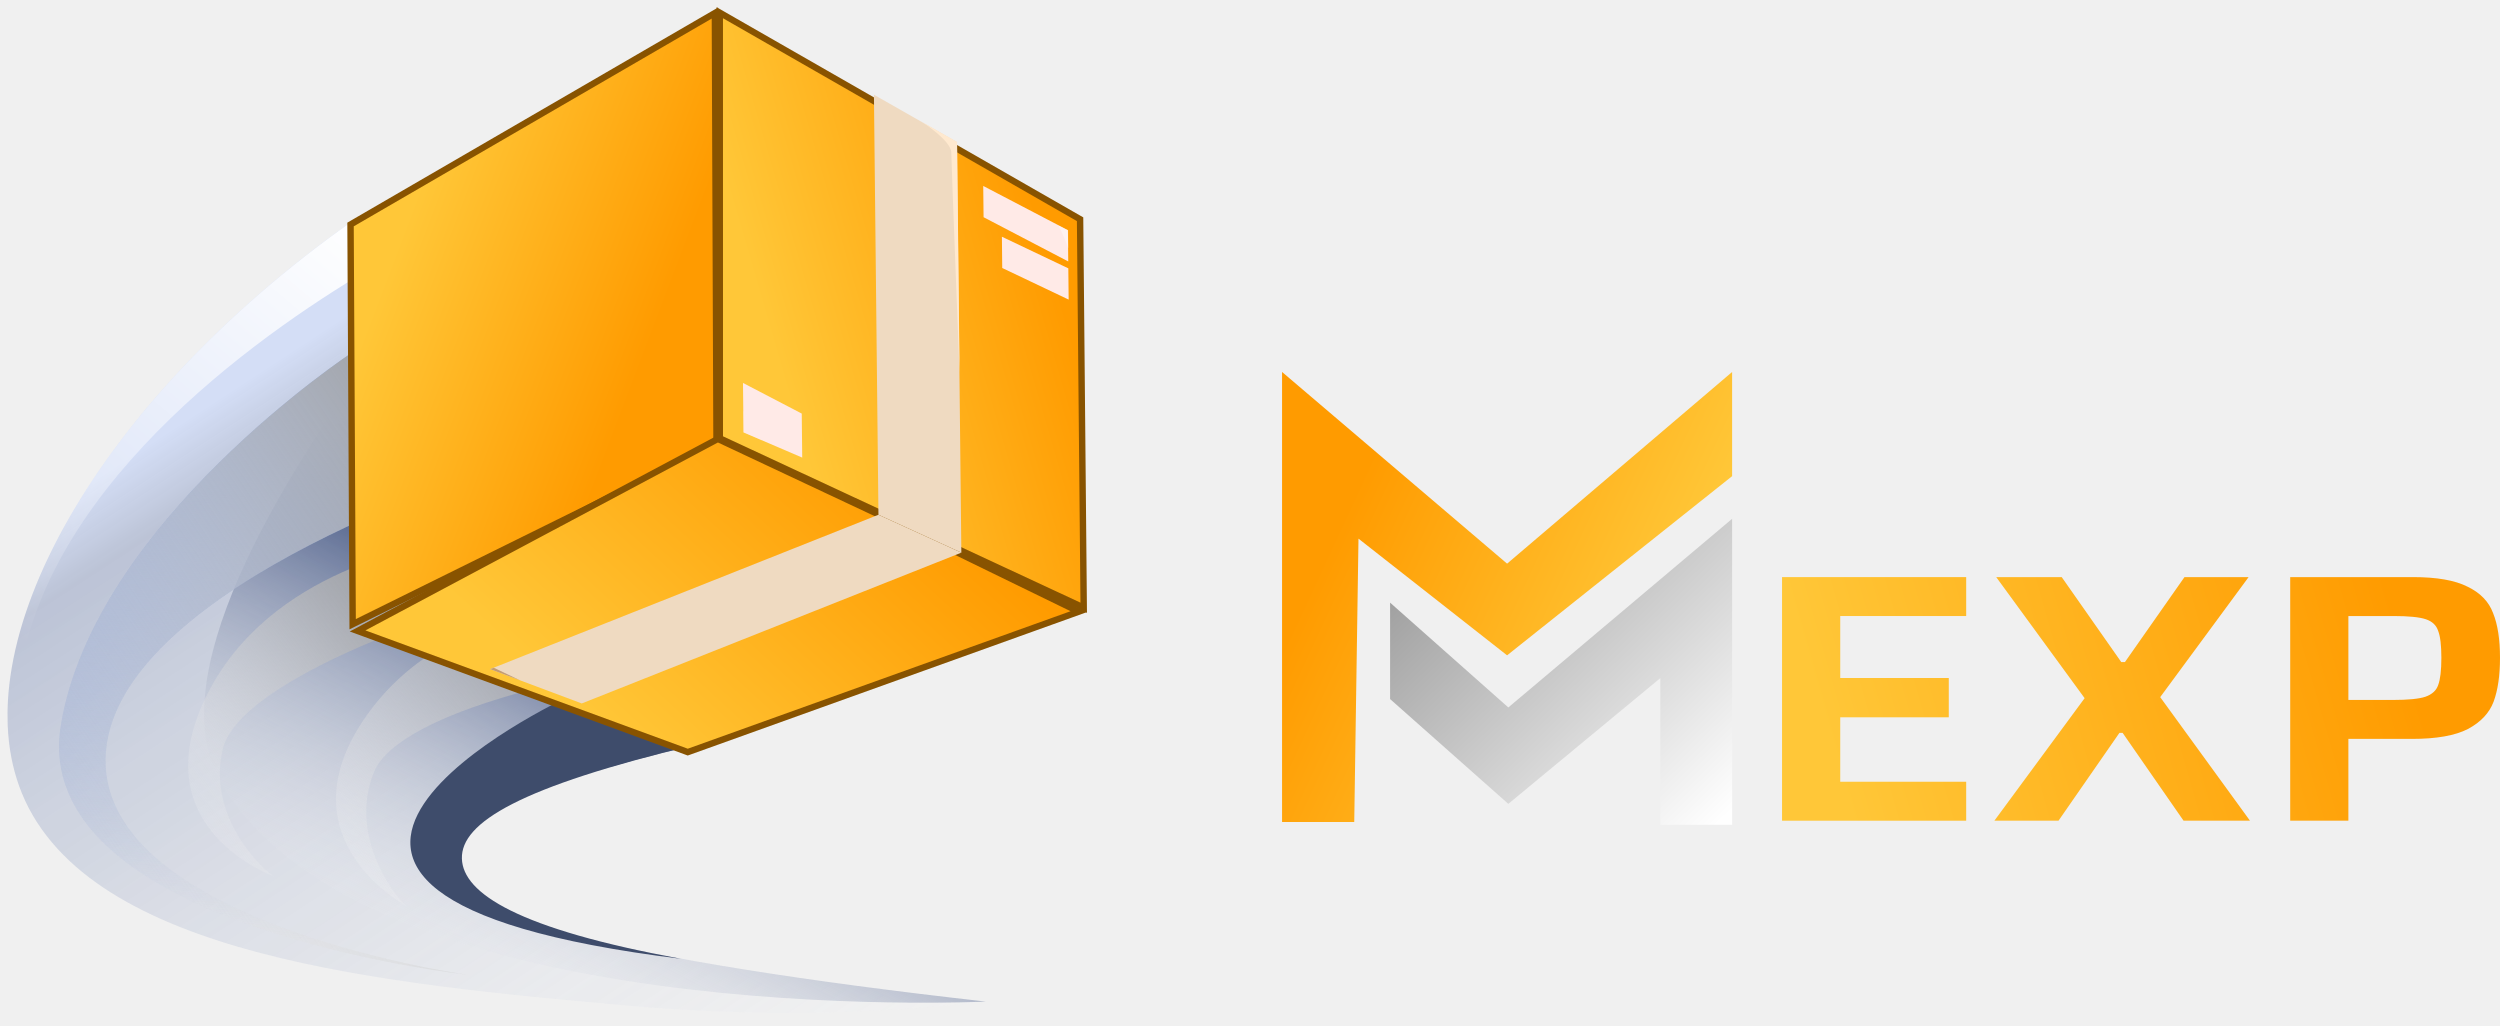
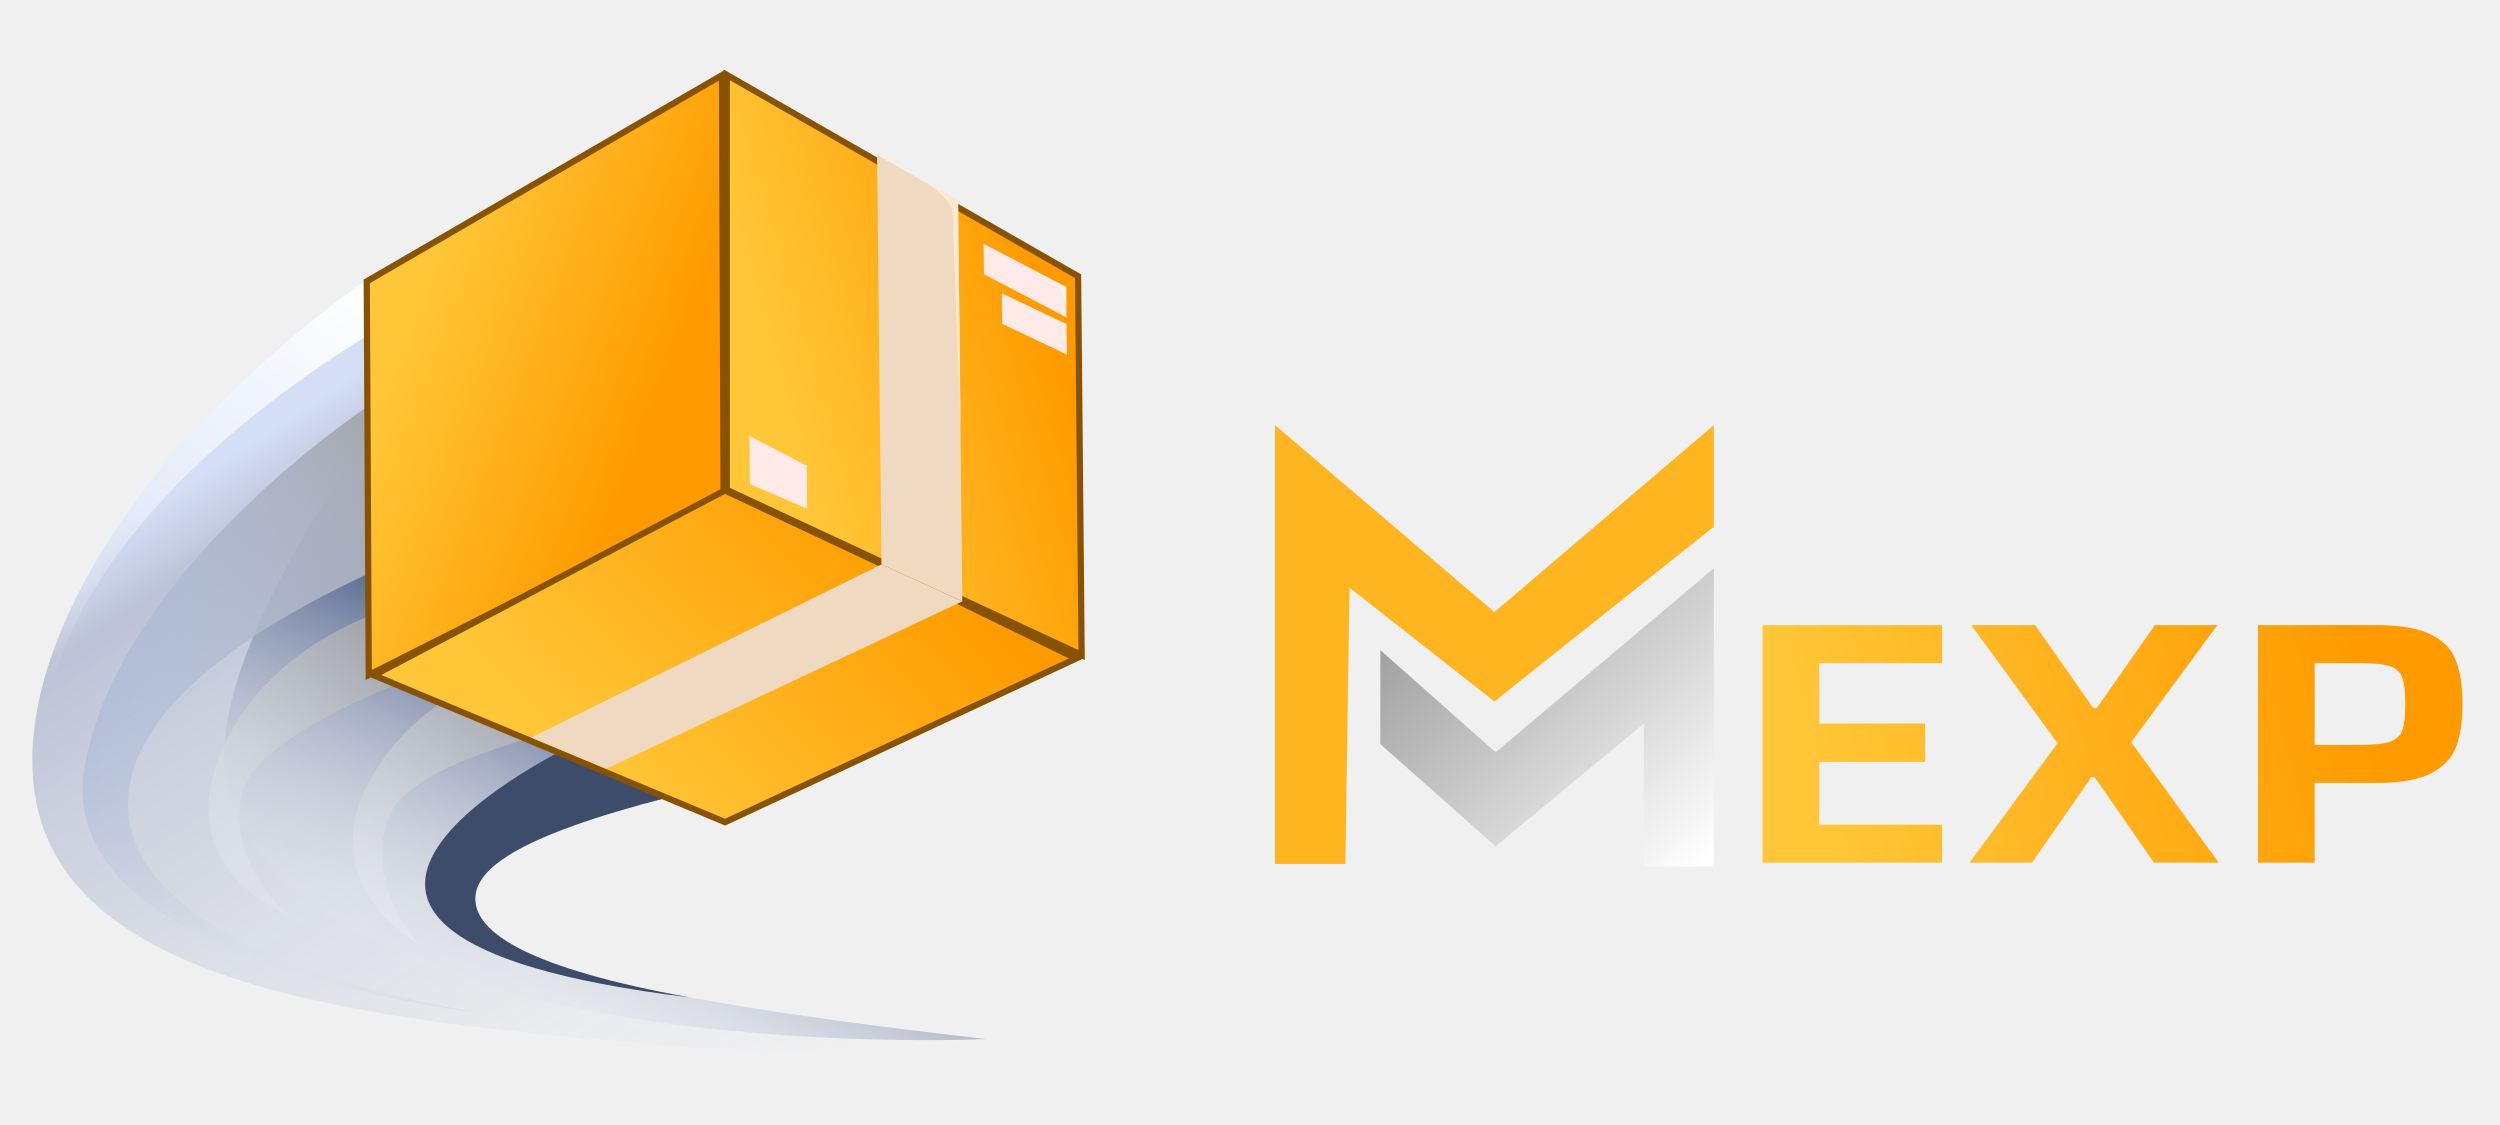
- <svg xmlns="http://www.w3.org/2000/svg" width="195" height="80" viewBox="0 0 195 80" fill="none">
-   <path d="M117.553 43.965L100.001 29.014V64.118H105.631L105.962 42.015L117.553 51.116L135.105 37.14V29.014L117.553 43.965Z" fill="url(#paint0_linear)" />
-   <path d="M117.649 55.181L108.427 47.006V54.527L117.649 62.702L129.506 52.892V64.337H135.106V40.466L117.649 55.181Z" fill="url(#paint1_linear)" />
-   <path d="M139 64.014V45.014H153.363V48.051H143.538V52.884H152.005V55.95H143.538V60.976H153.363V64.014H139Z" fill="url(#paint2_linear)" />
-   <path d="M170.317 64.014L165.565 57.165H165.315L160.563 64.014H155.561L162.6 54.458L155.704 45.014H160.813L165.458 51.642H165.744L170.389 45.014H175.391L168.495 54.376L175.498 64.014H170.317Z" fill="url(#paint3_linear)" />
-   <path d="M178.636 45.014H188.212C190.069 45.014 191.487 45.262 192.463 45.759C193.464 46.238 194.131 46.928 194.464 47.831C194.821 48.714 195 49.874 195 51.31C195 52.691 194.833 53.833 194.5 54.735C194.166 55.618 193.499 56.327 192.499 56.861C191.499 57.377 190.046 57.634 188.14 57.634H183.174V64.014H178.636V45.014ZM186.64 54.596C187.83 54.596 188.676 54.514 189.176 54.348C189.7 54.164 190.034 53.86 190.177 53.437C190.343 52.995 190.427 52.286 190.427 51.31C190.427 50.334 190.343 49.635 190.177 49.211C190.034 48.77 189.712 48.466 189.212 48.3C188.712 48.134 187.878 48.051 186.711 48.051H183.174V54.596H186.64Z" fill="url(#paint4_linear)" />
+ <svg xmlns="http://www.w3.org/2000/svg" width="200" height="90" viewBox="0 0 200 90" fill="none">
+   <path d="M141 69.013V50.013H155.363V53.051H145.538V57.884H154.005V60.949H145.538V65.975H155.363V69.013H141Z" fill="url(#paint0_linear)" />
+   <path d="M172.317 69.013L167.565 62.164H167.315L162.563 69.013H157.561L164.6 59.458L157.704 50.013H162.813L167.458 56.641H167.744L172.389 50.013H177.391L170.495 59.375L177.498 69.013H172.317Z" fill="url(#paint1_linear)" />
+   <path d="M180.636 50.013H190.212C192.069 50.013 193.487 50.262 194.463 50.759C195.464 51.237 196.131 51.928 196.464 52.83C196.821 53.714 197 54.874 197 56.31C197 57.691 196.833 58.832 196.5 59.734C196.166 60.618 195.499 61.327 194.499 61.861C193.499 62.376 192.046 62.634 190.14 62.634H185.174V69.013H180.636V50.013ZM188.64 59.596C189.83 59.596 190.676 59.513 191.176 59.347C191.7 59.163 192.034 58.86 192.177 58.436C192.343 57.994 192.427 57.285 192.427 56.31C192.427 55.334 192.343 54.634 192.177 54.211C192.034 53.769 191.712 53.465 191.212 53.3C190.712 53.134 189.878 53.051 188.711 53.051H185.174V59.596H188.64Z" fill="url(#paint2_linear)" />
+   <path d="M119.552 48.965L102 34.013V69.117H107.63L107.961 47.015L119.552 56.116L137.104 42.139V34.013L119.552 48.965Z" fill="#FFB520" />
+   <path d="M119.648 60.181L110.426 52.006V59.526L119.648 67.701L131.506 57.892V69.336H137.105V45.466L119.648 60.181Z" fill="url(#paint3_linear)" />
  <g clip-path="url(#clip0)">
-     <path d="M54.105 58.134C40.584 61.372 33.867 64.403 33.953 67.226C34.075 71.295 48.393 74.933 76.908 78.139C67.621 79.171 58.256 79.272 48.95 78.44C30.091 76.734 6.967 74.663 1.713 61.887C-3.021 50.334 7.462 31.439 27.333 17.347L54.105 58.134Z" fill="url(#paint5_linear)" fill-opacity="0.39" />
-     <path d="M17.164 60.9C12.758 53.136 20.621 38.658 31.716 24.016L54.097 58.118C40.576 61.357 33.859 64.388 33.945 67.21C34.067 71.279 48.385 74.917 76.9 78.124C76.9 78.124 28.291 80.466 17.164 60.9Z" fill="url(#paint6_linear)" />
-     <path d="M1.716 61.886C-3.018 50.333 7.465 31.439 27.336 17.347L29.476 20.609C21.424 25.275 3.699 37.233 1.484 53.005C0.649 58.967 2.547 63.678 5.652 67.392C3.945 65.881 2.599 63.998 1.716 61.886Z" fill="url(#paint7_linear)" />
-     <path d="M53.124 74.788C11.55 69.687 44.191 54.416 44.191 54.416L51.838 54.666L54.108 58.129C40.588 61.368 35.942 64.15 36.028 66.973C36.107 69.691 40.425 72.462 53.124 74.788Z" fill="url(#paint8_linear)" />
-     <path d="M27.446 27.515C27.446 27.515 7.395 40.705 4.75 56.527C2.105 72.349 36.594 76.05 36.594 76.05C35.811 75.956 7.196 71.787 8.26 58.626C9.324 45.465 39.257 36.272 39.257 36.272L27.446 27.515Z" fill="url(#paint9_linear)" />
-     <path d="M27.446 27.515C27.446 27.515 7.395 40.705 4.75 56.527C2.105 72.349 36.594 76.05 36.594 76.05C35.811 75.956 7.196 71.787 8.26 58.626C9.324 45.465 39.257 36.272 39.257 36.272L27.446 27.515Z" fill="url(#paint10_linear)" />
-     <path d="M33.99 42.284C33.556 42.629 20.986 44.145 16.022 54.448C11.058 64.751 21.427 68.375 21.427 68.375C20.699 68.066 16.088 63.83 17.372 58.436C18.655 53.042 34.75 47.886 34.75 47.886L33.99 42.284Z" fill="url(#paint11_linear)" />
-     <path d="M47.937 46.71C47.456 46.99 34.798 46.646 28.389 56.109C21.98 65.573 31.735 70.684 31.735 70.684C31.058 70.272 27.094 65.392 29.155 60.256C31.216 55.121 47.892 52.362 47.892 52.362L47.937 46.71Z" fill="url(#paint12_linear)" />
-     <path d="M56.142 0.991L56.144 34.191L84.53 47.401L84.246 17.1L56.142 0.991Z" fill="url(#paint13_linear)" stroke="#885300" stroke-width="0.5" />
-     <path d="M55.889 34.665L27.507 48.688L27.342 17.51L55.761 1.016L55.889 34.665Z" fill="url(#paint14_linear)" stroke="#885300" stroke-width="0.5" />
-     <path d="M28.416 49.405L27.891 49.213L28.384 48.95L55.882 34.293L55.993 34.234L56.106 34.288L70.107 40.868L70.107 40.868L70.11 40.869L83.612 47.45L84.144 47.709L83.587 47.91L53.731 58.635L53.645 58.665L53.56 58.634L28.416 49.405Z" fill="url(#paint15_linear)" stroke="#885300" stroke-width="0.5" />
-     <path d="M74.986 43.107L68.519 40.151L68.167 7.388L74.642 11.077L74.986 43.107Z" fill="#EFDAC1" />
-     <path d="M68.519 40.151L38.231 52.191L45.378 54.869L74.986 43.107L68.519 40.151Z" fill="#EFDAC1" />
-     <path d="M83.297 17.956L76.692 14.504L76.719 16.942L83.323 20.393L83.297 17.956Z" fill="#FFEAE7" />
-     <path d="M83.329 20.931L78.148 18.465L78.174 20.903L83.355 23.369L83.329 20.931Z" fill="#FFEAE7" />
-     <path d="M62.536 32.259L62.573 35.693L57.995 33.727L57.953 29.87L62.536 32.259Z" fill="#FFEAE7" />
-     <path d="M38.513 52.081L40.583 53.074L38.231 52.191L38.513 52.081Z" fill="#C49D72" />
-     <path d="M82.552 17.586L83.312 17.959L83.327 19.356C83.106 18.75 82.847 18.158 82.552 17.586Z" fill="white" fill-opacity="0.38" />
-     <path d="M59.456 34.356L57.995 33.727L57.976 32.01C58.398 32.836 58.894 33.621 59.456 34.356Z" fill="#FFEAE7" fill-opacity="0.35" />
-     <path d="M74.846 29.063C74.846 29.063 74.21 12.822 74.201 11.898C74.191 10.975 71.938 9.526 71.938 9.526L74.653 11.077L74.846 29.063Z" fill="#FFE9CF" />
+     <path d="M56.103 63.134C42.583 66.372 35.866 69.403 35.952 72.226C36.074 76.295 50.392 79.933 78.907 83.139C69.62 84.171 60.255 84.272 50.949 83.44C32.09 81.734 8.966 79.663 3.712 66.887C-1.022 55.334 9.461 36.439 29.332 22.347L56.103 63.134Z" fill="url(#paint4_linear)" fill-opacity="0.39" />
+     <path d="M19.163 65.9C14.757 58.136 22.62 43.658 33.715 29.016L56.096 63.118C42.575 66.357 35.858 69.388 35.944 72.21C36.066 76.279 50.384 79.917 78.899 83.124C78.899 83.124 30.29 85.466 19.163 65.9Z" fill="url(#paint5_linear)" />
+     <path d="M3.715 66.886C-1.019 55.333 9.464 36.439 29.335 22.347L31.475 25.609C23.424 30.275 5.698 42.233 3.483 58.005C2.648 63.967 4.546 68.678 7.651 72.392C5.944 70.881 4.598 68.998 3.715 66.886Z" fill="url(#paint6_linear)" />
+     <path d="M55.123 79.788C13.549 74.687 46.19 59.416 46.19 59.416L53.837 59.666L56.107 63.129C42.587 66.368 37.941 69.15 38.027 71.973C38.106 74.691 42.424 77.462 55.123 79.788Z" fill="url(#paint7_linear)" />
+     <path d="M29.445 32.515C29.445 32.515 9.394 45.705 6.749 61.527C4.104 77.349 38.593 81.05 38.593 81.05C37.81 80.956 9.195 76.787 10.259 63.626C11.323 50.465 41.256 41.272 41.256 41.272L29.445 32.515Z" fill="url(#paint8_linear)" />
+     <path d="M29.445 32.515C29.445 32.515 9.394 45.705 6.749 61.527C4.104 77.349 38.593 81.05 38.593 81.05C37.81 80.956 9.195 76.787 10.259 63.626C11.323 50.465 41.256 41.272 41.256 41.272L29.445 32.515Z" fill="url(#paint9_linear)" />
+     <path d="M35.989 47.285C35.554 47.629 22.984 49.145 18.02 59.448C13.056 69.751 23.425 73.375 23.425 73.375C22.697 73.066 18.087 68.83 19.37 63.436C20.653 58.042 36.748 52.886 36.748 52.886L35.989 47.285Z" fill="url(#paint10_linear)" />
+     <path d="M49.935 51.71C49.455 51.99 36.797 51.645 30.388 61.109C23.979 70.572 33.734 75.684 33.734 75.684C33.057 75.271 29.093 70.392 31.154 65.256C33.215 60.121 49.891 57.362 49.891 57.362L49.935 51.71Z" fill="url(#paint11_linear)" />
+     <path d="M58.141 5.991L58.143 39.191L86.529 52.402L86.245 22.1L58.141 5.991Z" fill="url(#paint12_linear)" stroke="#885300" stroke-width="0.5" />
+     <path d="M57.888 39.665L29.499 54L29.341 22.51L57.76 6.016L57.888 39.665Z" fill="url(#paint13_linear)" stroke="#885300" stroke-width="0.5" />
+     <path d="M30.404 54.231L29.914 54.026L30.384 53.779L57.883 39.292L57.993 39.234L58.106 39.288L72.107 45.868L72.107 45.868L72.11 45.869L85.612 52.45L86.083 52.679L85.608 52.901L58.105 65.727L58.005 65.773L57.903 65.731L30.404 54.231Z" fill="url(#paint14_linear)" stroke="#885300" stroke-width="0.5" />
+     <path d="M76.984 48.107L70.517 45.151L70.165 12.388L76.64 16.077L76.984 48.107Z" fill="#EFDAC1" />
+     <path d="M70.519 45.151L42.5 59L48.5 61.5L76.986 48.107L70.519 45.151Z" fill="#EFDAC1" />
+     <path d="M85.296 22.956L78.691 19.504L78.718 21.942L85.322 25.393L85.296 22.956Z" fill="#FFEAE7" />
+     <path d="M85.328 25.931L80.147 23.465L80.174 25.903L85.354 28.37L85.328 25.931Z" fill="#FFEAE7" />
+     <path d="M64.534 37.259L64.571 40.693L59.993 38.727L59.951 34.87L64.534 37.259Z" fill="#FFEAE7" />
+     <path d="M84.551 22.586L85.311 22.959L85.326 24.356C85.105 23.75 84.846 23.159 84.551 22.586Z" fill="white" fill-opacity="0.38" />
+     <path d="M61.455 39.356L59.994 38.727L59.975 37.01C60.398 37.836 60.893 38.621 61.455 39.356Z" fill="#FFEAE7" fill-opacity="0.35" />
+     <path d="M76.845 34.063C76.845 34.063 76.21 17.822 76.2 16.898C76.19 15.975 73.937 14.526 73.937 14.526L76.652 16.077L76.845 34.063Z" fill="#FFE9CF" />
  </g>
  <defs>
-     <linearGradient id="paint0_linear" x1="111.702" y1="25.392" x2="135.332" y2="36.343" gradientUnits="userSpaceOnUse">
-       <stop stop-color="#FF9B00" />
-       <stop offset="1" stop-color="#FFC738" />
+     <linearGradient id="paint0_linear" x1="141" y1="50.06" x2="184.527" y2="37.642" gradientUnits="userSpaceOnUse">
+       <stop stop-color="#FFC738" />
+       <stop offset="1" stop-color="#FF9B00" />
    </linearGradient>
-     <linearGradient id="paint1_linear" x1="108.427" y1="43.119" x2="131.543" y2="66.67" gradientUnits="userSpaceOnUse">
+     <linearGradient id="paint1_linear" x1="141" y1="50.06" x2="184.527" y2="37.642" gradientUnits="userSpaceOnUse">
+       <stop stop-color="#FFC738" />
+       <stop offset="1" stop-color="#FF9B00" />
+     </linearGradient>
+     <linearGradient id="paint2_linear" x1="141" y1="50.06" x2="184.527" y2="37.642" gradientUnits="userSpaceOnUse">
+       <stop stop-color="#FFC738" />
+       <stop offset="1" stop-color="#FF9B00" />
+     </linearGradient>
+     <linearGradient id="paint3_linear" x1="110.426" y1="48.118" x2="133.542" y2="71.669" gradientUnits="userSpaceOnUse">
      <stop stop-color="#989898" />
      <stop offset="1" stop-color="white" />
    </linearGradient>
-     <linearGradient id="paint2_linear" x1="139" y1="45.061" x2="182.527" y2="32.643" gradientUnits="userSpaceOnUse">
-       <stop stop-color="#FFC738" />
-       <stop offset="1" stop-color="#FF9B00" />
-     </linearGradient>
-     <linearGradient id="paint3_linear" x1="139" y1="45.061" x2="182.527" y2="32.643" gradientUnits="userSpaceOnUse">
-       <stop stop-color="#FFC738" />
-       <stop offset="1" stop-color="#FF9B00" />
-     </linearGradient>
-     <linearGradient id="paint4_linear" x1="139" y1="45.061" x2="182.527" y2="32.643" gradientUnits="userSpaceOnUse">
-       <stop stop-color="#FFC738" />
-       <stop offset="1" stop-color="#FF9B00" />
-     </linearGradient>
-     <linearGradient id="paint5_linear" x1="38.212" y1="17.23" x2="80.287" y2="81.595" gradientUnits="userSpaceOnUse">
+     <linearGradient id="paint4_linear" x1="40.211" y1="22.23" x2="82.287" y2="86.595" gradientUnits="userSpaceOnUse">
      <stop stop-color="#A7C1FF" />
      <stop offset="0" stop-color="#A7C1FF" />
      <stop offset="0.078" stop-color="#6075A9" stop-opacity="0.922" />
      <stop offset="1" stop-color="white" stop-opacity="0.2" />
    </linearGradient>
-     <linearGradient id="paint6_linear" x1="53.212" y1="52.423" x2="38.363" y2="80.635" gradientUnits="userSpaceOnUse">
+     <linearGradient id="paint5_linear" x1="55.211" y1="57.423" x2="40.362" y2="85.635" gradientUnits="userSpaceOnUse">
      <stop stop-color="#4E5F89" />
      <stop offset="1" stop-color="white" stop-opacity="0" />
    </linearGradient>
-     <linearGradient id="paint7_linear" x1="32.271" y1="20.873" x2="5.227" y2="52.986" gradientUnits="userSpaceOnUse">
+     <linearGradient id="paint6_linear" x1="34.27" y1="25.873" x2="7.226" y2="57.986" gradientUnits="userSpaceOnUse">
      <stop stop-color="white" />
      <stop offset="1" stop-color="white" stop-opacity="0" />
    </linearGradient>
-     <linearGradient id="paint8_linear" x1="-1872.38" y1="3364.87" x2="-2583.99" y2="3958.19" gradientUnits="userSpaceOnUse">
+     <linearGradient id="paint7_linear" x1="-1870.38" y1="3369.87" x2="-2581.99" y2="3963.19" gradientUnits="userSpaceOnUse">
      <stop stop-color="#3E4C6B" />
      <stop offset="1" stop-color="white" stop-opacity="0" />
    </linearGradient>
-     <linearGradient id="paint9_linear" x1="25.9" y1="32.455" x2="22.791" y2="76.199" gradientUnits="userSpaceOnUse">
+     <linearGradient id="paint8_linear" x1="27.899" y1="37.455" x2="24.79" y2="81.198" gradientUnits="userSpaceOnUse">
      <stop stop-color="#91A8DA" />
      <stop offset="0.932" stop-color="#738BC0" stop-opacity="0" />
    </linearGradient>
-     <linearGradient id="paint10_linear" x1="40.317" y1="32.781" x2="-3.036" y2="62.704" gradientUnits="userSpaceOnUse">
+     <linearGradient id="paint9_linear" x1="42.316" y1="37.781" x2="-1.037" y2="67.704" gradientUnits="userSpaceOnUse">
      <stop stop-color="#989898" />
      <stop offset="1" stop-color="white" stop-opacity="0" />
    </linearGradient>
-     <linearGradient id="paint11_linear" x1="34.72" y1="45.16" x2="11.176" y2="62.248" gradientUnits="userSpaceOnUse">
+     <linearGradient id="paint10_linear" x1="36.718" y1="50.161" x2="13.174" y2="67.248" gradientUnits="userSpaceOnUse">
      <stop stop-color="#989898" />
      <stop offset="0.995" stop-color="white" stop-opacity="0.08" />
    </linearGradient>
-     <linearGradient id="paint12_linear" x1="47.965" y1="49.355" x2="24.684" y2="67.496" gradientUnits="userSpaceOnUse">
+     <linearGradient id="paint11_linear" x1="49.964" y1="54.354" x2="26.683" y2="72.496" gradientUnits="userSpaceOnUse">
      <stop stop-color="#989898" />
      <stop offset="1" stop-color="white" stop-opacity="0.11" />
    </linearGradient>
-     <linearGradient id="paint13_linear" x1="74.706" y1="-4.518" x2="52.962" y2="1.804" gradientUnits="userSpaceOnUse">
+     <linearGradient id="paint12_linear" x1="76.705" y1="0.482" x2="54.961" y2="6.804" gradientUnits="userSpaceOnUse">
      <stop stop-color="#FF9B00" />
      <stop offset="1" stop-color="#FFC738" />
    </linearGradient>
-     <linearGradient id="paint14_linear" x1="57.249" y1="9.515" x2="37.501" y2="2.011" gradientUnits="userSpaceOnUse">
+     <linearGradient id="paint13_linear" x1="59.248" y1="14.514" x2="39.5" y2="7.011" gradientUnits="userSpaceOnUse">
      <stop stop-color="#FF9B00" />
      <stop offset="1" stop-color="#FFC738" />
    </linearGradient>
-     <linearGradient id="paint15_linear" x1="64.994" y1="31.955" x2="44.235" y2="54.622" gradientUnits="userSpaceOnUse">
+     <linearGradient id="paint14_linear" x1="66.992" y1="36.736" x2="44.316" y2="59.469" gradientUnits="userSpaceOnUse">
      <stop stop-color="#FF9B00" />
      <stop offset="1" stop-color="#FFC738" />
    </linearGradient>
    <clipPath id="clip0">
-       <rect width="85.601" height="78.739" fill="white" transform="matrix(-0.999942 0.0107455 0.0107455 0.999942 85.5957 0)" />
+       <rect width="85.601" height="78.739" fill="white" transform="matrix(-0.999942 0.0107455 0.0107455 0.999942 87.5957 5)" />
    </clipPath>
  </defs>
</svg>
